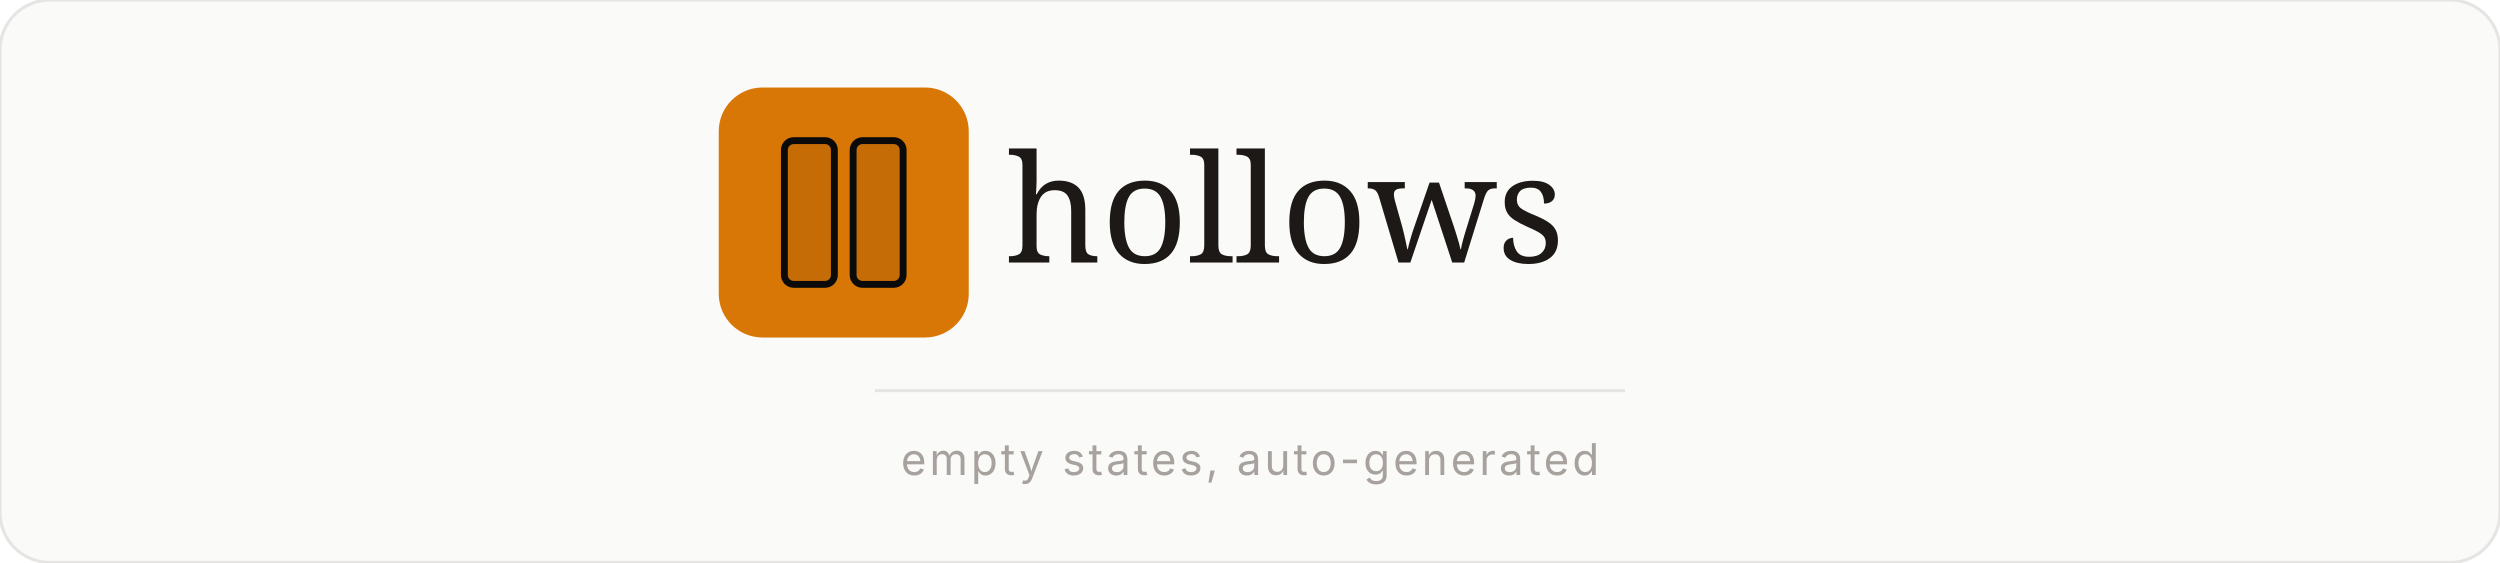
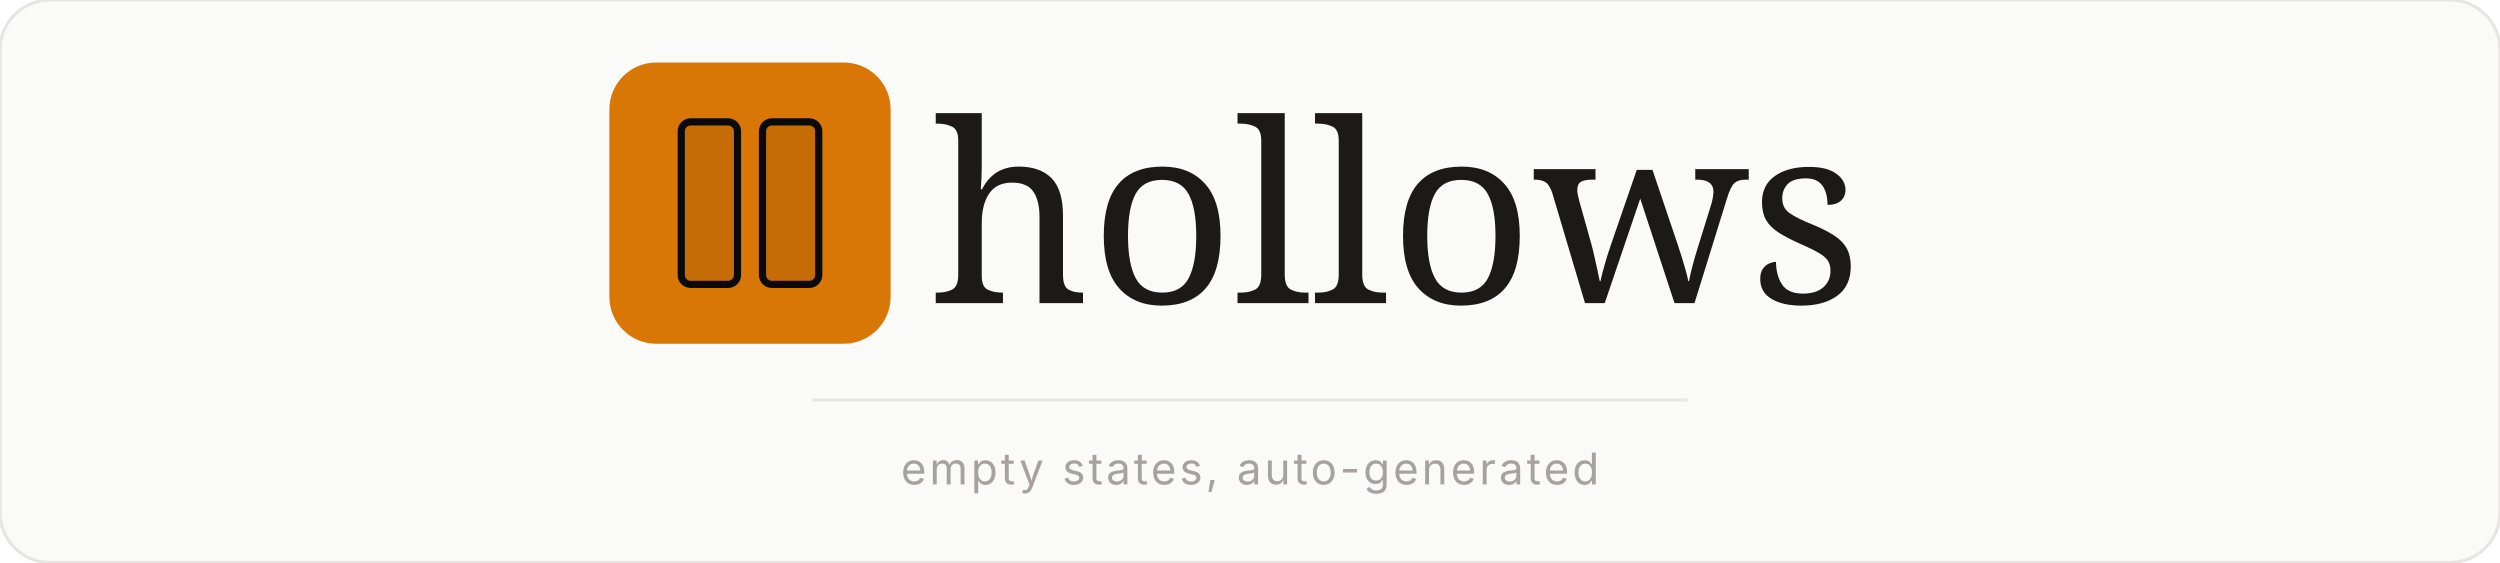
<svg xmlns="http://www.w3.org/2000/svg" width="800" height="180" viewBox="0 0 800 180" fill="none">
  <rect width="800" height="180" rx="16" fill="#fafaf9" stroke="#e7e5e4" stroke-width="1" />
-   <g transform="translate(230, 28)">
-     <rect width="80" height="80" rx="14" fill="#d97706" />
-     <rect x="21" y="17" width="16" height="46" rx="3" fill="none" stroke="#0a0a0b" stroke-width="2.2" />
-     <rect x="21" y="17" width="16" height="46" rx="3" fill="#0a0a0b" opacity="0.1" />
-     <rect x="43" y="17" width="16" height="46" rx="3" fill="none" stroke="#0a0a0b" stroke-width="2.2" />
-     <rect x="43" y="17" width="16" height="46" rx="3" fill="#0a0a0b" opacity="0.1" />
+   <g transform="translate(195, 20)">
+     <rect width="90" height="90" rx="15" fill="#d97706" />
+     <rect x="23" y="19" width="18" height="52" rx="3" fill="none" stroke="#0a0a0b" stroke-width="2.3" />
+     <rect x="23" y="19" width="18" height="52" rx="3" fill="#0a0a0b" opacity="0.1" />
+     <rect x="49" y="19" width="18" height="52" rx="3" fill="none" stroke="#0a0a0b" stroke-width="2.3" />
+     <rect x="49" y="19" width="18" height="52" rx="3" fill="#0a0a0b" opacity="0.1" />
  </g>
-   <text x="322" y="84" font-family="'Instrument Serif', Georgia, serif" font-size="48" fill="#1c1917" font-weight="400">hollows</text>
-   <line x1="280" y1="125" x2="520" y2="125" stroke="#e7e5e4" stroke-width="1" />
-   <text x="400" y="152" font-family="'Inter', -apple-system, sans-serif" font-size="14" fill="#a8a29e" text-anchor="middle" letter-spacing="1">empty states, auto-generated</text>
+   <text x="298" y="97" font-family="'Instrument Serif', Georgia, serif" font-size="80" fill="#1c1917" font-weight="400">hollows</text>
+   <line x1="260" y1="128" x2="540" y2="128" stroke="#e7e5e4" stroke-width="1" />
+   <text x="400" y="155" font-family="'Inter', -apple-system, sans-serif" font-size="14" fill="#a8a29e" text-anchor="middle" letter-spacing="1">empty states, auto-generated</text>
</svg>
